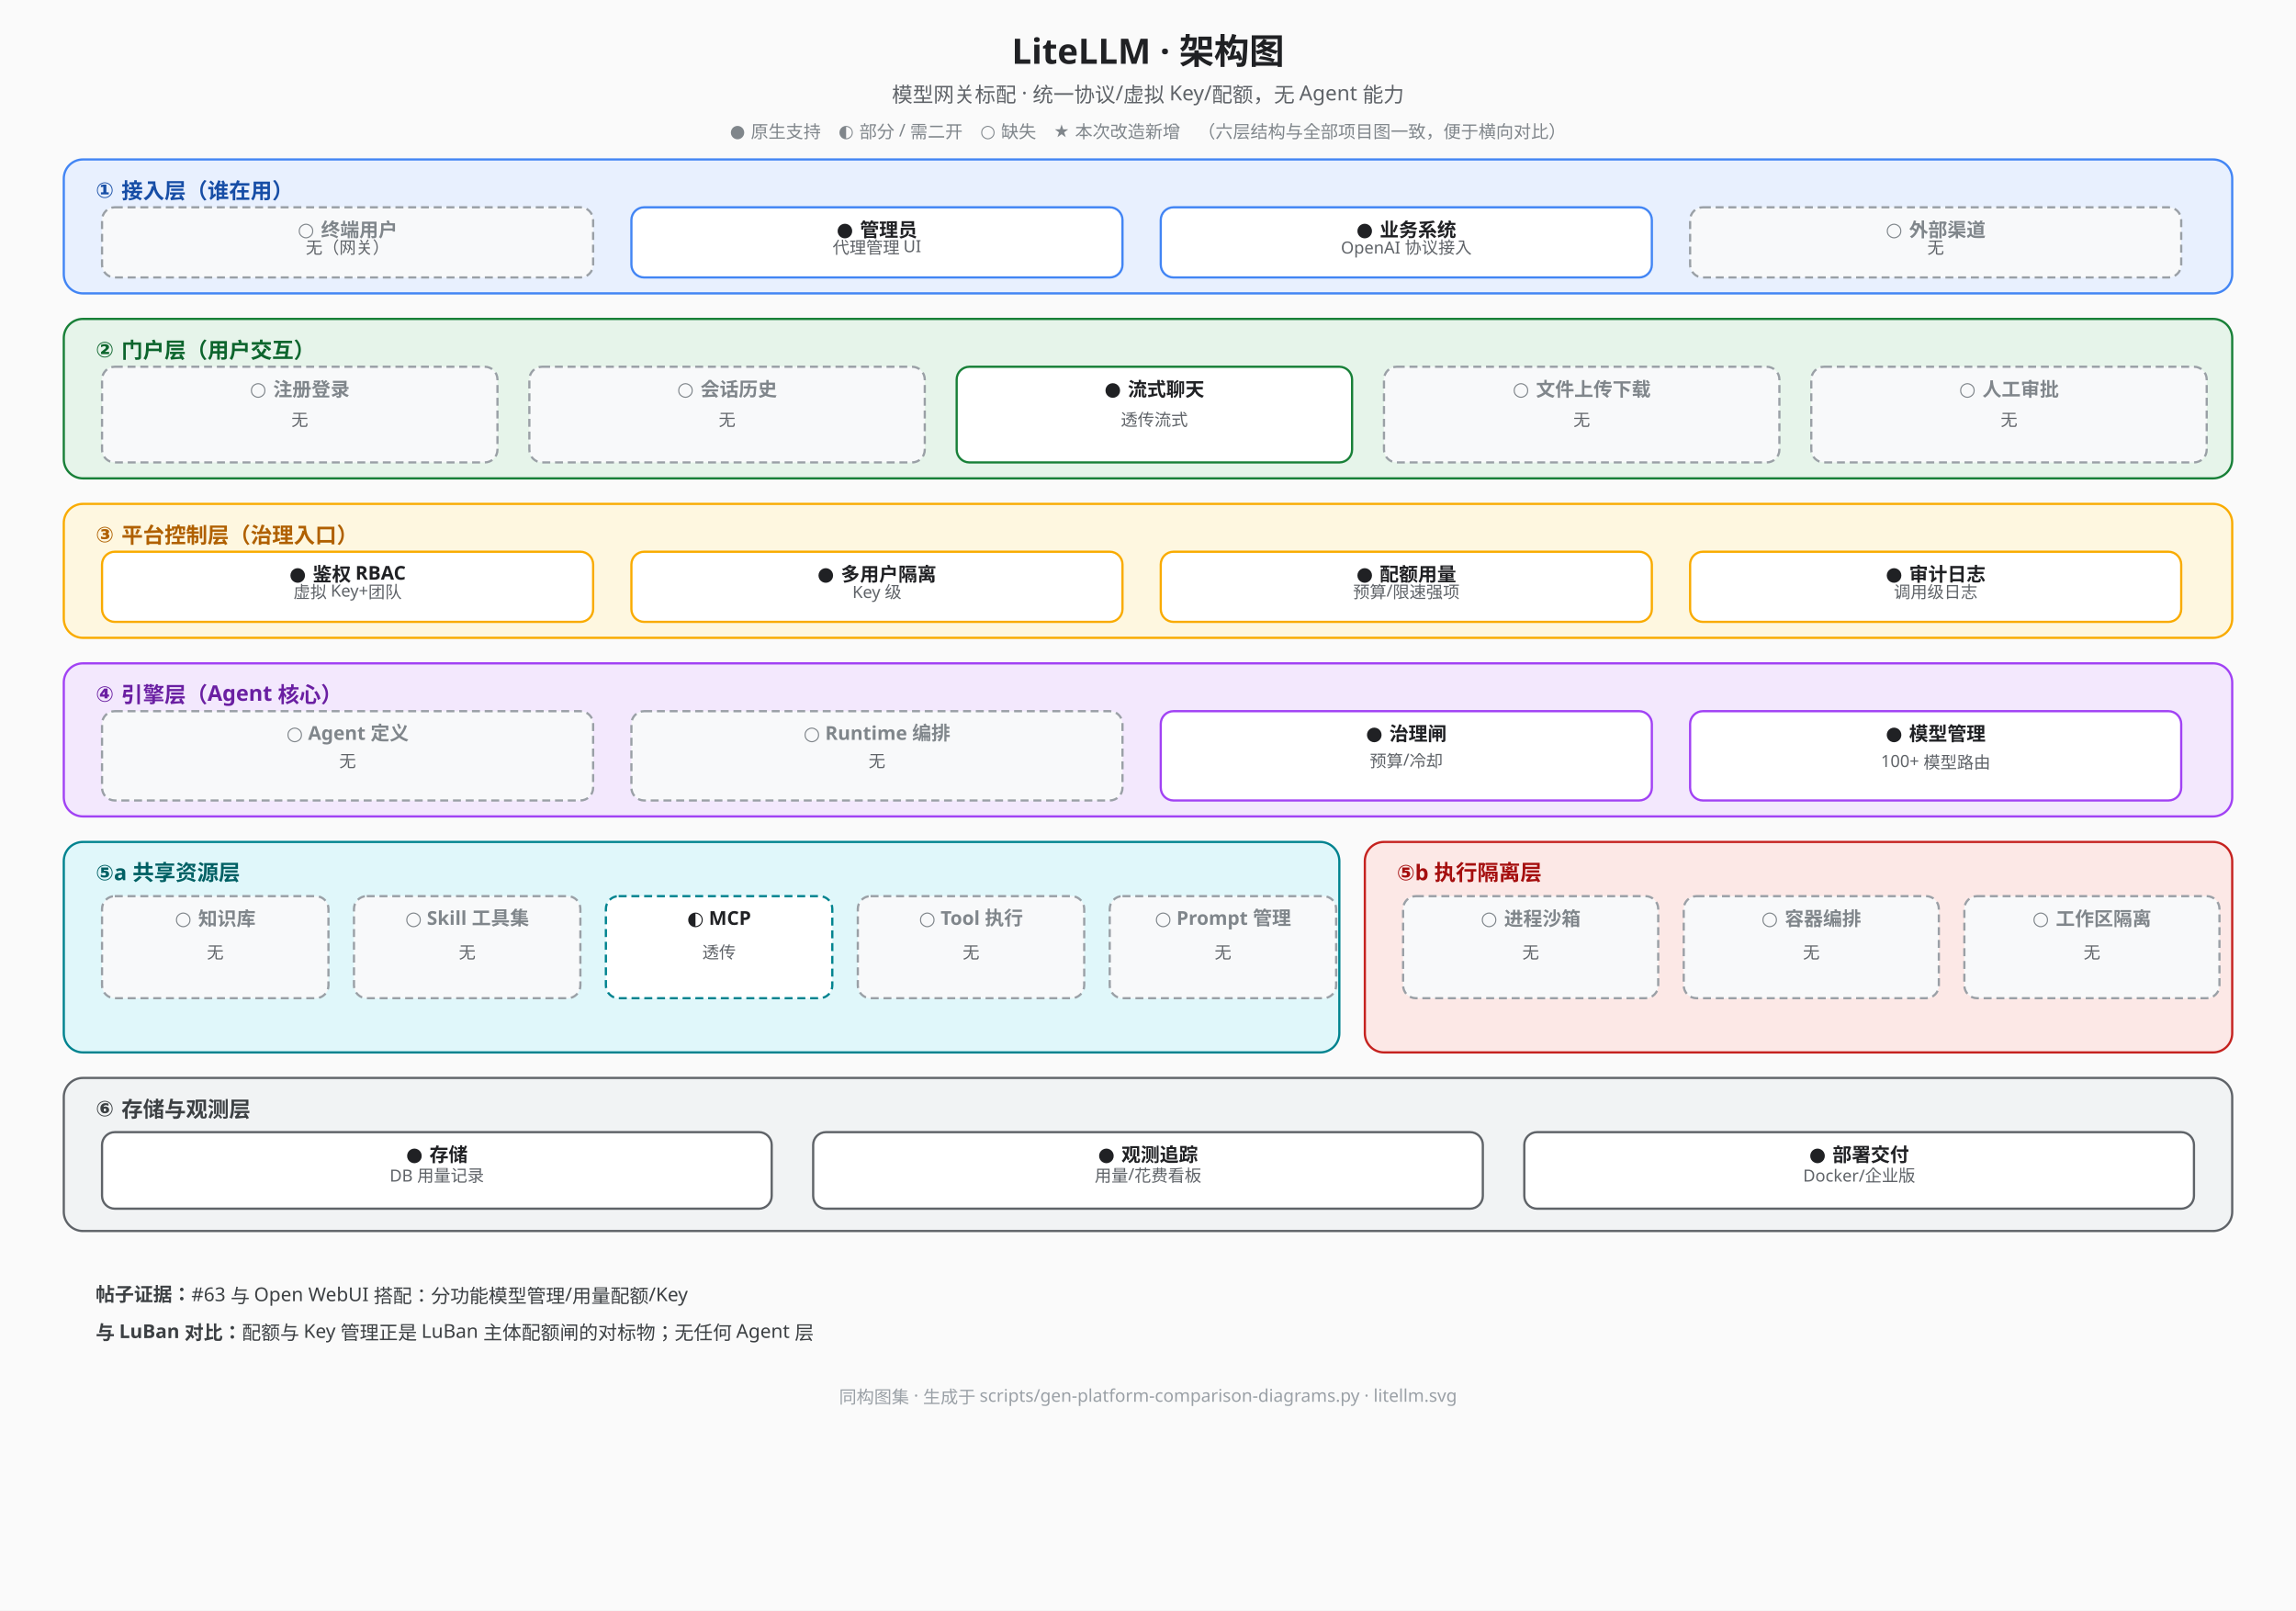
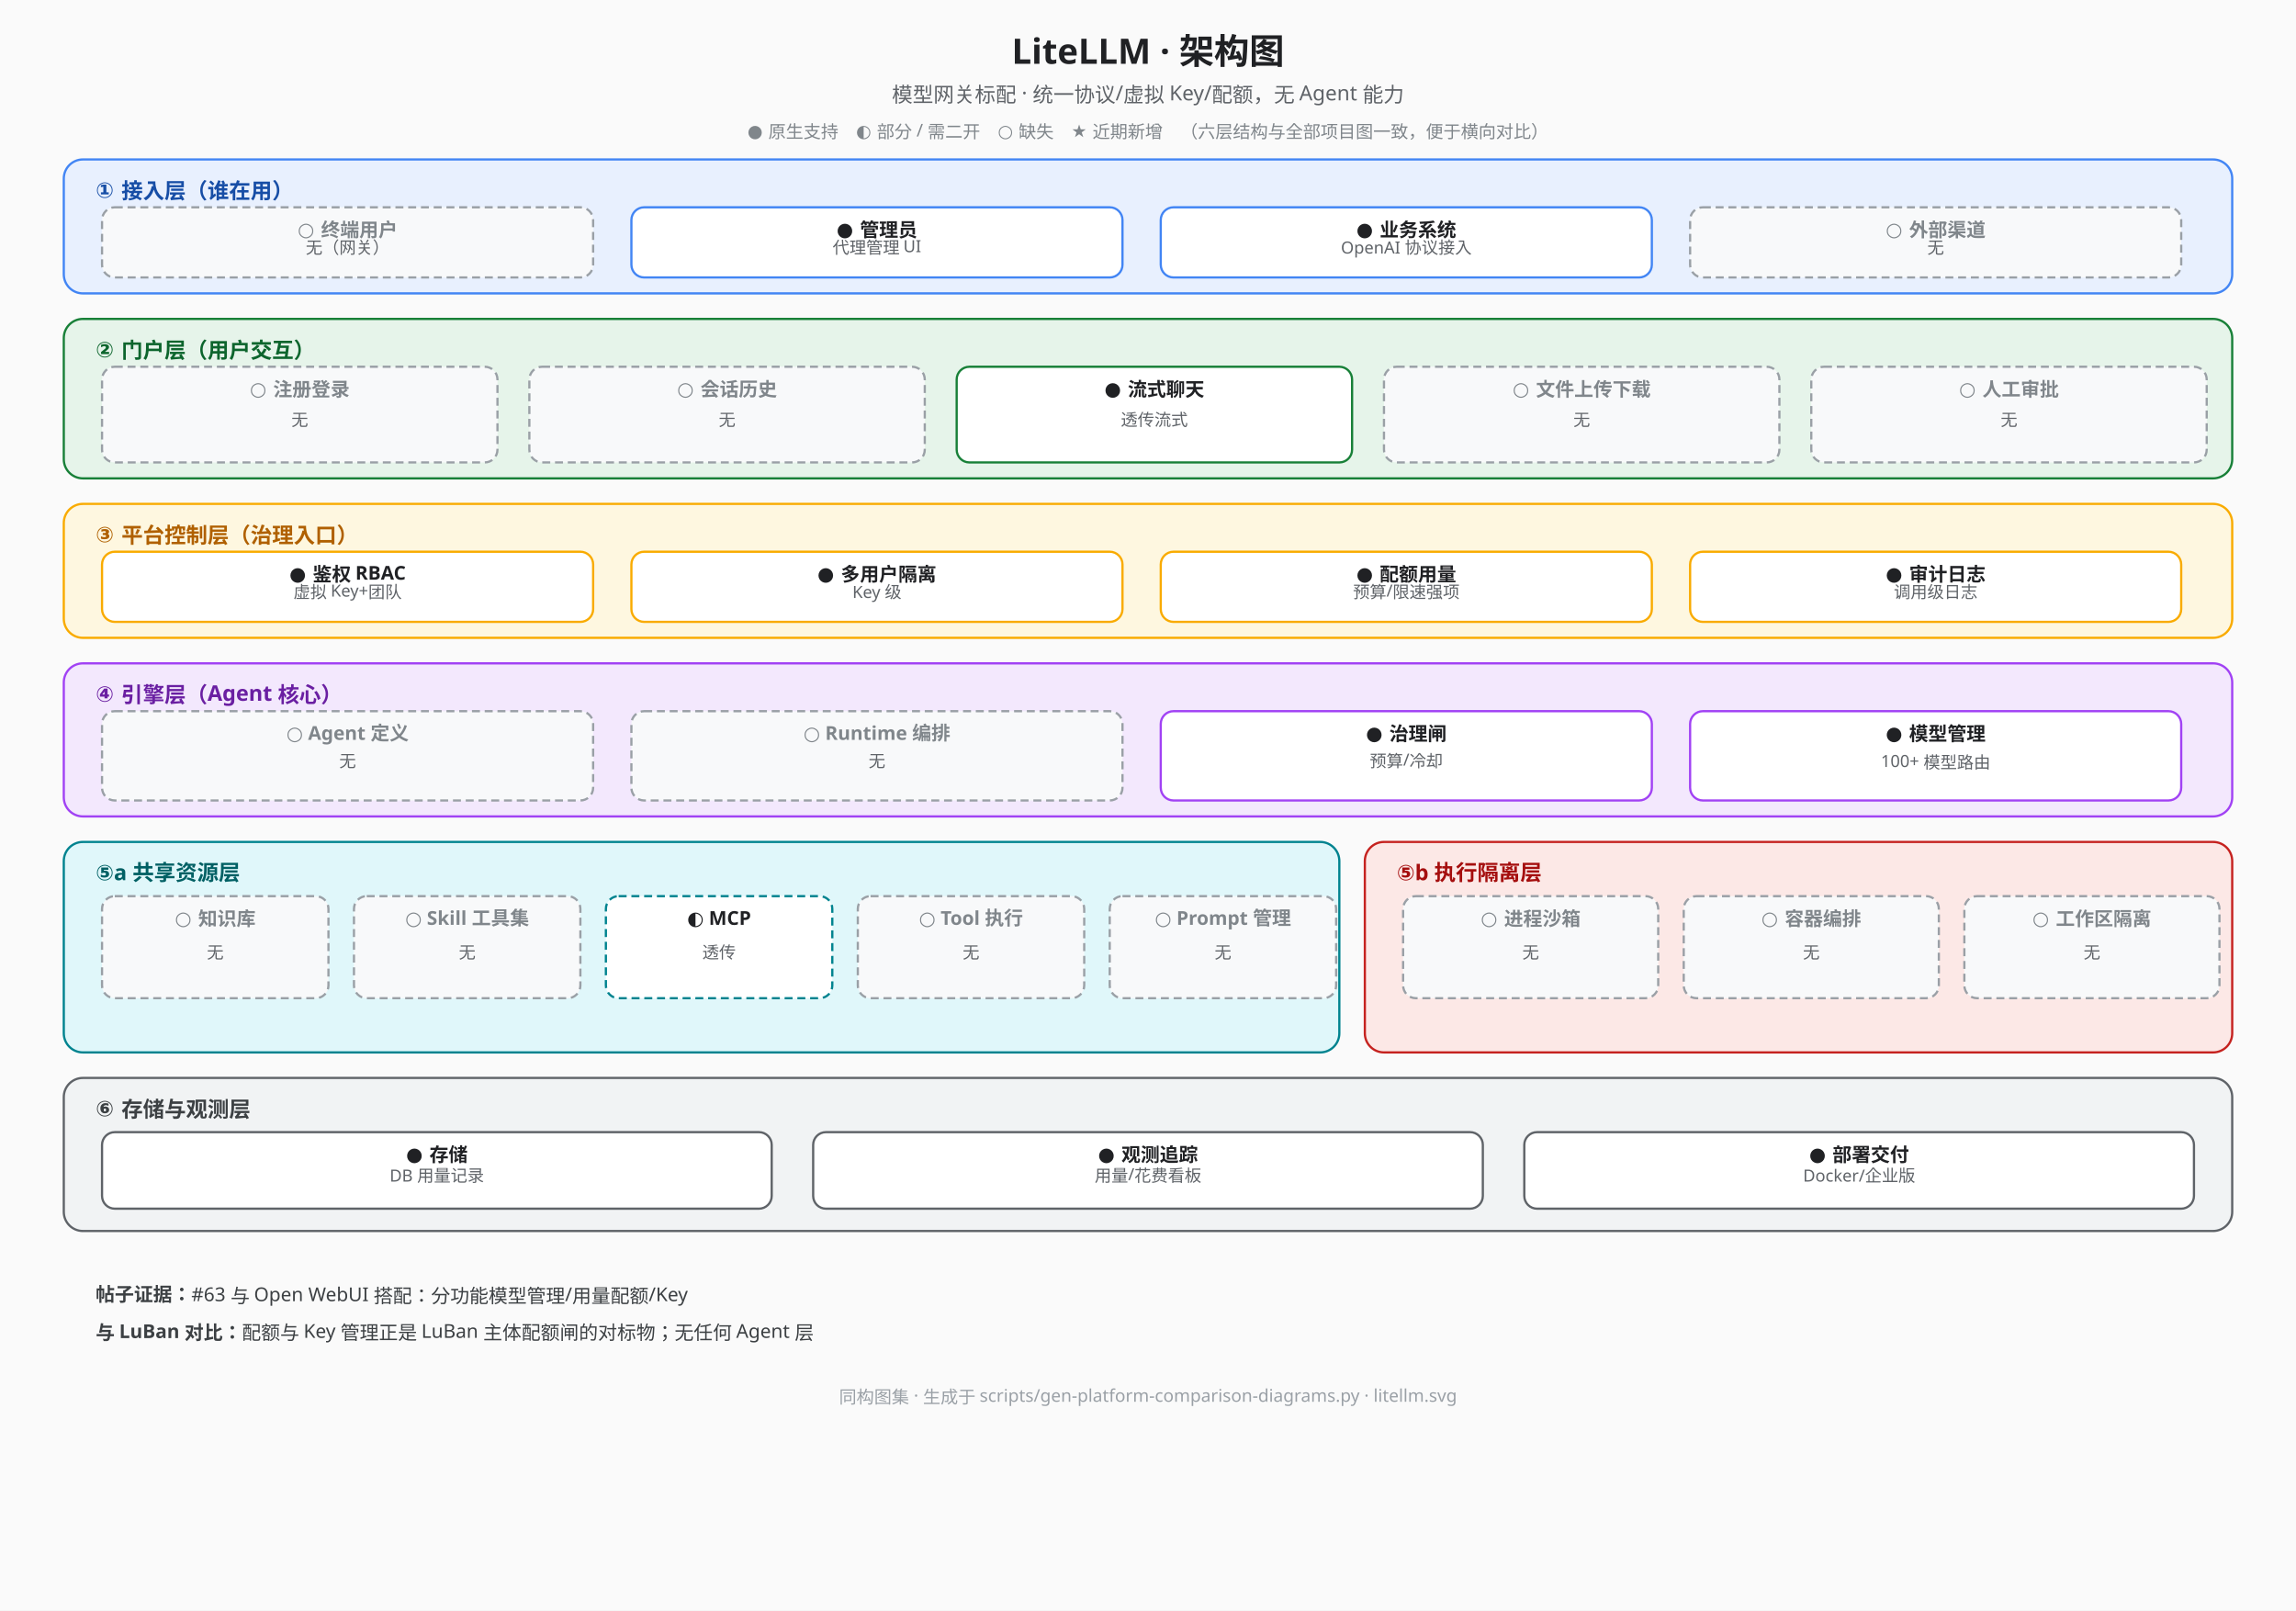
<svg xmlns="http://www.w3.org/2000/svg" width="1440" height="1010" viewBox="0 0 1440 1010" font-family="'PingFang SC','Microsoft YaHei',sans-serif">
  <rect width="1440" height="1010" fill="#FAFAFA" />
  <text x="720.0" y="40" text-anchor="middle" font-size="22" font-weight="700" fill="#202124">LiteLLM · 架构图</text>
  <text x="720.0" y="64" text-anchor="middle" font-size="13" fill="#5F6368">模型网关标配 · 统一协议/虚拟 Key/配额，无 Agent 能力</text>
-   <text x="720.0" y="86" text-anchor="middle" font-size="11" fill="#80868B">● 原生支持　◐ 部分 / 需二开　○ 缺失　★ 本次改造新增　（六层结构与全部项目图一致，便于横向对比）</text>
+   <text x="720.0" y="86" text-anchor="middle" font-size="11" fill="#80868B">● 原生支持　◐ 部分 / 需二开　○ 缺失　★ 近期新增　（六层结构与全部项目图一致，便于横向对比）</text>
  <rect x="40" y="100" width="1360" height="84" rx="12" fill="#E8F0FE" stroke="#4285F4" stroke-width="1.4" />
  <text x="60" y="124" font-size="13.5" font-weight="700" fill="#174EA6">① 接入层（谁在用）</text>
  <rect x="64" y="130" width="308" height="44" rx="8" fill="#F8F9FA" stroke="#9AA0A6" stroke-dasharray="5 3" stroke-width="1.4" />
  <text x="218.0" y="148" text-anchor="middle" font-size="12" font-weight="600" fill="#80868B">○ 终端用户</text>
  <text x="218.0" y="159.0" text-anchor="middle" font-size="10.5" fill="#5F6368">无（网关）</text>
  <rect x="396" y="130" width="308" height="44" rx="8" fill="#FFFFFF" stroke="#4285F4" stroke-width="1.4" />
  <text x="550.0" y="148" text-anchor="middle" font-size="12" font-weight="600" fill="#202124">● 管理员</text>
  <text x="550.0" y="159.0" text-anchor="middle" font-size="10.5" fill="#5F6368">代理管理 UI</text>
  <rect x="728" y="130" width="308" height="44" rx="8" fill="#FFFFFF" stroke="#4285F4" stroke-width="1.4" />
  <text x="882.0" y="148" text-anchor="middle" font-size="12" font-weight="600" fill="#202124">● 业务系统</text>
  <text x="882.0" y="159.0" text-anchor="middle" font-size="10.5" fill="#5F6368">OpenAI 协议接入</text>
  <rect x="1060" y="130" width="308" height="44" rx="8" fill="#F8F9FA" stroke="#9AA0A6" stroke-dasharray="5 3" stroke-width="1.4" />
  <text x="1214.0" y="148" text-anchor="middle" font-size="12" font-weight="600" fill="#80868B">○ 外部渠道</text>
  <text x="1214.0" y="159.0" text-anchor="middle" font-size="10.5" fill="#5F6368">无</text>
  <rect x="40" y="200" width="1360" height="100" rx="12" fill="#E6F4EA" stroke="#188038" stroke-width="1.4" />
  <text x="60" y="224" font-size="13.5" font-weight="700" fill="#0D652D">② 门户层（用户交互）</text>
  <rect x="64" y="230" width="248" height="60" rx="8" fill="#F8F9FA" stroke="#9AA0A6" stroke-dasharray="5 3" stroke-width="1.4" />
  <text x="188.0" y="248" text-anchor="middle" font-size="12" font-weight="600" fill="#80868B">○ 注册登录</text>
  <text x="188.0" y="267.0" text-anchor="middle" font-size="10.5" fill="#5F6368">无</text>
  <rect x="332" y="230" width="248" height="60" rx="8" fill="#F8F9FA" stroke="#9AA0A6" stroke-dasharray="5 3" stroke-width="1.4" />
  <text x="456.0" y="248" text-anchor="middle" font-size="12" font-weight="600" fill="#80868B">○ 会话历史</text>
  <text x="456.0" y="267.0" text-anchor="middle" font-size="10.5" fill="#5F6368">无</text>
  <rect x="600" y="230" width="248" height="60" rx="8" fill="#FFFFFF" stroke="#188038" stroke-width="1.4" />
  <text x="724.0" y="248" text-anchor="middle" font-size="12" font-weight="600" fill="#202124">● 流式聊天</text>
  <text x="724.0" y="267.0" text-anchor="middle" font-size="10.5" fill="#5F6368">透传流式</text>
  <rect x="868" y="230" width="248" height="60" rx="8" fill="#F8F9FA" stroke="#9AA0A6" stroke-dasharray="5 3" stroke-width="1.4" />
  <text x="992.0" y="248" text-anchor="middle" font-size="12" font-weight="600" fill="#80868B">○ 文件上传下载</text>
  <text x="992.0" y="267.0" text-anchor="middle" font-size="10.5" fill="#5F6368">无</text>
  <rect x="1136" y="230" width="248" height="60" rx="8" fill="#F8F9FA" stroke="#9AA0A6" stroke-dasharray="5 3" stroke-width="1.4" />
  <text x="1260.0" y="248" text-anchor="middle" font-size="12" font-weight="600" fill="#80868B">○ 人工审批</text>
  <text x="1260.0" y="267.0" text-anchor="middle" font-size="10.5" fill="#5F6368">无</text>
  <rect x="40" y="316" width="1360" height="84" rx="12" fill="#FEF7E0" stroke="#F9AB00" stroke-width="1.4" />
  <text x="60" y="340" font-size="13.5" font-weight="700" fill="#B06000">③ 平台控制层（治理入口）</text>
  <rect x="64" y="346" width="308" height="44" rx="8" fill="#FFFFFF" stroke="#F9AB00" stroke-width="1.4" />
  <text x="218.0" y="364" text-anchor="middle" font-size="12" font-weight="600" fill="#202124">● 鉴权 RBAC</text>
  <text x="218.0" y="375.0" text-anchor="middle" font-size="10.5" fill="#5F6368">虚拟 Key+团队</text>
  <rect x="396" y="346" width="308" height="44" rx="8" fill="#FFFFFF" stroke="#F9AB00" stroke-width="1.4" />
  <text x="550.0" y="364" text-anchor="middle" font-size="12" font-weight="600" fill="#202124">● 多用户隔离</text>
  <text x="550.0" y="375.0" text-anchor="middle" font-size="10.5" fill="#5F6368">Key 级</text>
  <rect x="728" y="346" width="308" height="44" rx="8" fill="#FFFFFF" stroke="#F9AB00" stroke-width="1.4" />
  <text x="882.0" y="364" text-anchor="middle" font-size="12" font-weight="600" fill="#202124">● 配额用量</text>
  <text x="882.0" y="375.0" text-anchor="middle" font-size="10.5" fill="#5F6368">预算/限速强项</text>
  <rect x="1060" y="346" width="308" height="44" rx="8" fill="#FFFFFF" stroke="#F9AB00" stroke-width="1.4" />
  <text x="1214.0" y="364" text-anchor="middle" font-size="12" font-weight="600" fill="#202124">● 审计日志</text>
  <text x="1214.0" y="375.0" text-anchor="middle" font-size="10.5" fill="#5F6368">调用级日志</text>
  <rect x="40" y="416" width="1360" height="96" rx="12" fill="#F3E8FD" stroke="#A142F4" stroke-width="1.4" />
  <text x="60" y="440" font-size="13.5" font-weight="700" fill="#6A1FA2">④ 引擎层（Agent 核心）</text>
  <rect x="64" y="446" width="308" height="56" rx="8" fill="#F8F9FA" stroke="#9AA0A6" stroke-dasharray="5 3" stroke-width="1.4" />
  <text x="218.0" y="464" text-anchor="middle" font-size="12" font-weight="600" fill="#80868B">○ Agent 定义</text>
  <text x="218.0" y="481.0" text-anchor="middle" font-size="10.5" fill="#5F6368">无</text>
  <rect x="396" y="446" width="308" height="56" rx="8" fill="#F8F9FA" stroke="#9AA0A6" stroke-dasharray="5 3" stroke-width="1.4" />
  <text x="550.0" y="464" text-anchor="middle" font-size="12" font-weight="600" fill="#80868B">○ Runtime 编排</text>
  <text x="550.0" y="481.0" text-anchor="middle" font-size="10.5" fill="#5F6368">无</text>
  <rect x="728" y="446" width="308" height="56" rx="8" fill="#FFFFFF" stroke="#A142F4" stroke-width="1.4" />
  <text x="882.0" y="464" text-anchor="middle" font-size="12" font-weight="600" fill="#202124">● 治理闸</text>
  <text x="882.0" y="481.0" text-anchor="middle" font-size="10.5" fill="#5F6368">预算/冷却</text>
  <rect x="1060" y="446" width="308" height="56" rx="8" fill="#FFFFFF" stroke="#A142F4" stroke-width="1.4" />
  <text x="1214.0" y="464" text-anchor="middle" font-size="12" font-weight="600" fill="#202124">● 模型管理</text>
  <text x="1214.0" y="481.0" text-anchor="middle" font-size="10.5" fill="#5F6368">100+ 模型路由</text>
  <rect x="40" y="528" width="800" height="132" rx="12" fill="#E0F7FA" stroke="#00838F" stroke-width="1.4" />
  <text x="60" y="552" font-size="13.5" font-weight="700" fill="#006064">⑤a 共享资源层</text>
  <rect x="64" y="562" width="142" height="64" rx="8" fill="#F8F9FA" stroke="#9AA0A6" stroke-dasharray="5 3" stroke-width="1.4" />
  <text x="135.0" y="580" text-anchor="middle" font-size="12" font-weight="600" fill="#80868B">○ 知识库</text>
  <text x="135.0" y="601.0" text-anchor="middle" font-size="10.5" fill="#5F6368">无</text>
  <rect x="222" y="562" width="142" height="64" rx="8" fill="#F8F9FA" stroke="#9AA0A6" stroke-dasharray="5 3" stroke-width="1.4" />
  <text x="293.0" y="580" text-anchor="middle" font-size="12" font-weight="600" fill="#80868B">○ Skill 工具集</text>
  <text x="293.0" y="601.0" text-anchor="middle" font-size="10.5" fill="#5F6368">无</text>
  <rect x="380" y="562" width="142" height="64" rx="8" fill="#FFFFFF" stroke="#00838F" stroke-dasharray="5 3" stroke-width="1.4" />
  <text x="451.0" y="580" text-anchor="middle" font-size="12" font-weight="600" fill="#202124">◐ MCP</text>
  <text x="451.0" y="601.0" text-anchor="middle" font-size="10.5" fill="#5F6368">透传</text>
  <rect x="538" y="562" width="142" height="64" rx="8" fill="#F8F9FA" stroke="#9AA0A6" stroke-dasharray="5 3" stroke-width="1.4" />
  <text x="609.0" y="580" text-anchor="middle" font-size="12" font-weight="600" fill="#80868B">○ Tool 执行</text>
  <text x="609.0" y="601.0" text-anchor="middle" font-size="10.5" fill="#5F6368">无</text>
  <rect x="696" y="562" width="142" height="64" rx="8" fill="#F8F9FA" stroke="#9AA0A6" stroke-dasharray="5 3" stroke-width="1.4" />
  <text x="767.0" y="580" text-anchor="middle" font-size="12" font-weight="600" fill="#80868B">○ Prompt 管理</text>
  <text x="767.0" y="601.0" text-anchor="middle" font-size="10.5" fill="#5F6368">无</text>
  <rect x="856" y="528" width="544" height="132" rx="12" fill="#FCE8E6" stroke="#C5221F" stroke-width="1.4" />
  <text x="876" y="552" font-size="13.5" font-weight="700" fill="#A50E0E">⑤b 执行隔离层</text>
  <rect x="880" y="562" width="160" height="64" rx="8" fill="#F8F9FA" stroke="#9AA0A6" stroke-dasharray="5 3" stroke-width="1.4" />
  <text x="960.0" y="580" text-anchor="middle" font-size="12" font-weight="600" fill="#80868B">○ 进程沙箱</text>
  <text x="960.0" y="601.0" text-anchor="middle" font-size="10.5" fill="#5F6368">无</text>
  <rect x="1056" y="562" width="160" height="64" rx="8" fill="#F8F9FA" stroke="#9AA0A6" stroke-dasharray="5 3" stroke-width="1.4" />
  <text x="1136.0" y="580" text-anchor="middle" font-size="12" font-weight="600" fill="#80868B">○ 容器编排</text>
  <text x="1136.0" y="601.0" text-anchor="middle" font-size="10.5" fill="#5F6368">无</text>
  <rect x="1232" y="562" width="160" height="64" rx="8" fill="#F8F9FA" stroke="#9AA0A6" stroke-dasharray="5 3" stroke-width="1.4" />
  <text x="1312.0" y="580" text-anchor="middle" font-size="12" font-weight="600" fill="#80868B">○ 工作区隔离</text>
  <text x="1312.0" y="601.0" text-anchor="middle" font-size="10.5" fill="#5F6368">无</text>
  <rect x="40" y="676" width="1360" height="96" rx="12" fill="#F1F3F4" stroke="#5F6368" stroke-width="1.4" />
  <text x="60" y="700" font-size="13.5" font-weight="700" fill="#3C4043">⑥ 存储与观测层</text>
  <rect x="64" y="710" width="420" height="48" rx="8" fill="#FFFFFF" stroke="#5F6368" stroke-width="1.4" />
  <text x="274.0" y="728" text-anchor="middle" font-size="12" font-weight="600" fill="#202124">● 存储</text>
  <text x="274.0" y="741.0" text-anchor="middle" font-size="10.5" fill="#5F6368">DB 用量记录</text>
  <rect x="510" y="710" width="420" height="48" rx="8" fill="#FFFFFF" stroke="#5F6368" stroke-width="1.4" />
  <text x="720.0" y="728" text-anchor="middle" font-size="12" font-weight="600" fill="#202124">● 观测追踪</text>
  <text x="720.0" y="741.0" text-anchor="middle" font-size="10.5" fill="#5F6368">用量/花费看板</text>
  <rect x="956" y="710" width="420" height="48" rx="8" fill="#FFFFFF" stroke="#5F6368" stroke-width="1.4" />
  <text x="1166.0" y="728" text-anchor="middle" font-size="12" font-weight="600" fill="#202124">● 部署交付</text>
  <text x="1166.0" y="741.0" text-anchor="middle" font-size="10.5" fill="#5F6368">Docker/企业版</text>
  <text x="60" y="816" font-size="12" fill="#3C4043">
    <tspan font-weight="700">帖子证据：</tspan>#63 与 Open WebUI 搭配：分功能模型管理/用量配额/Key</text>
  <text x="60" y="840" font-size="12" fill="#3C4043">
    <tspan font-weight="700">与 LuBan 对比：</tspan>配额与 Key 管理正是 LuBan 主体配额闸的对标物；无任何 Agent 层</text>
  <text x="720.0" y="880" text-anchor="middle" font-size="11" fill="#9AA0A6">同构图集 · 生成于 scripts/gen-platform-comparison-diagrams.py · litellm.svg</text>
</svg>
